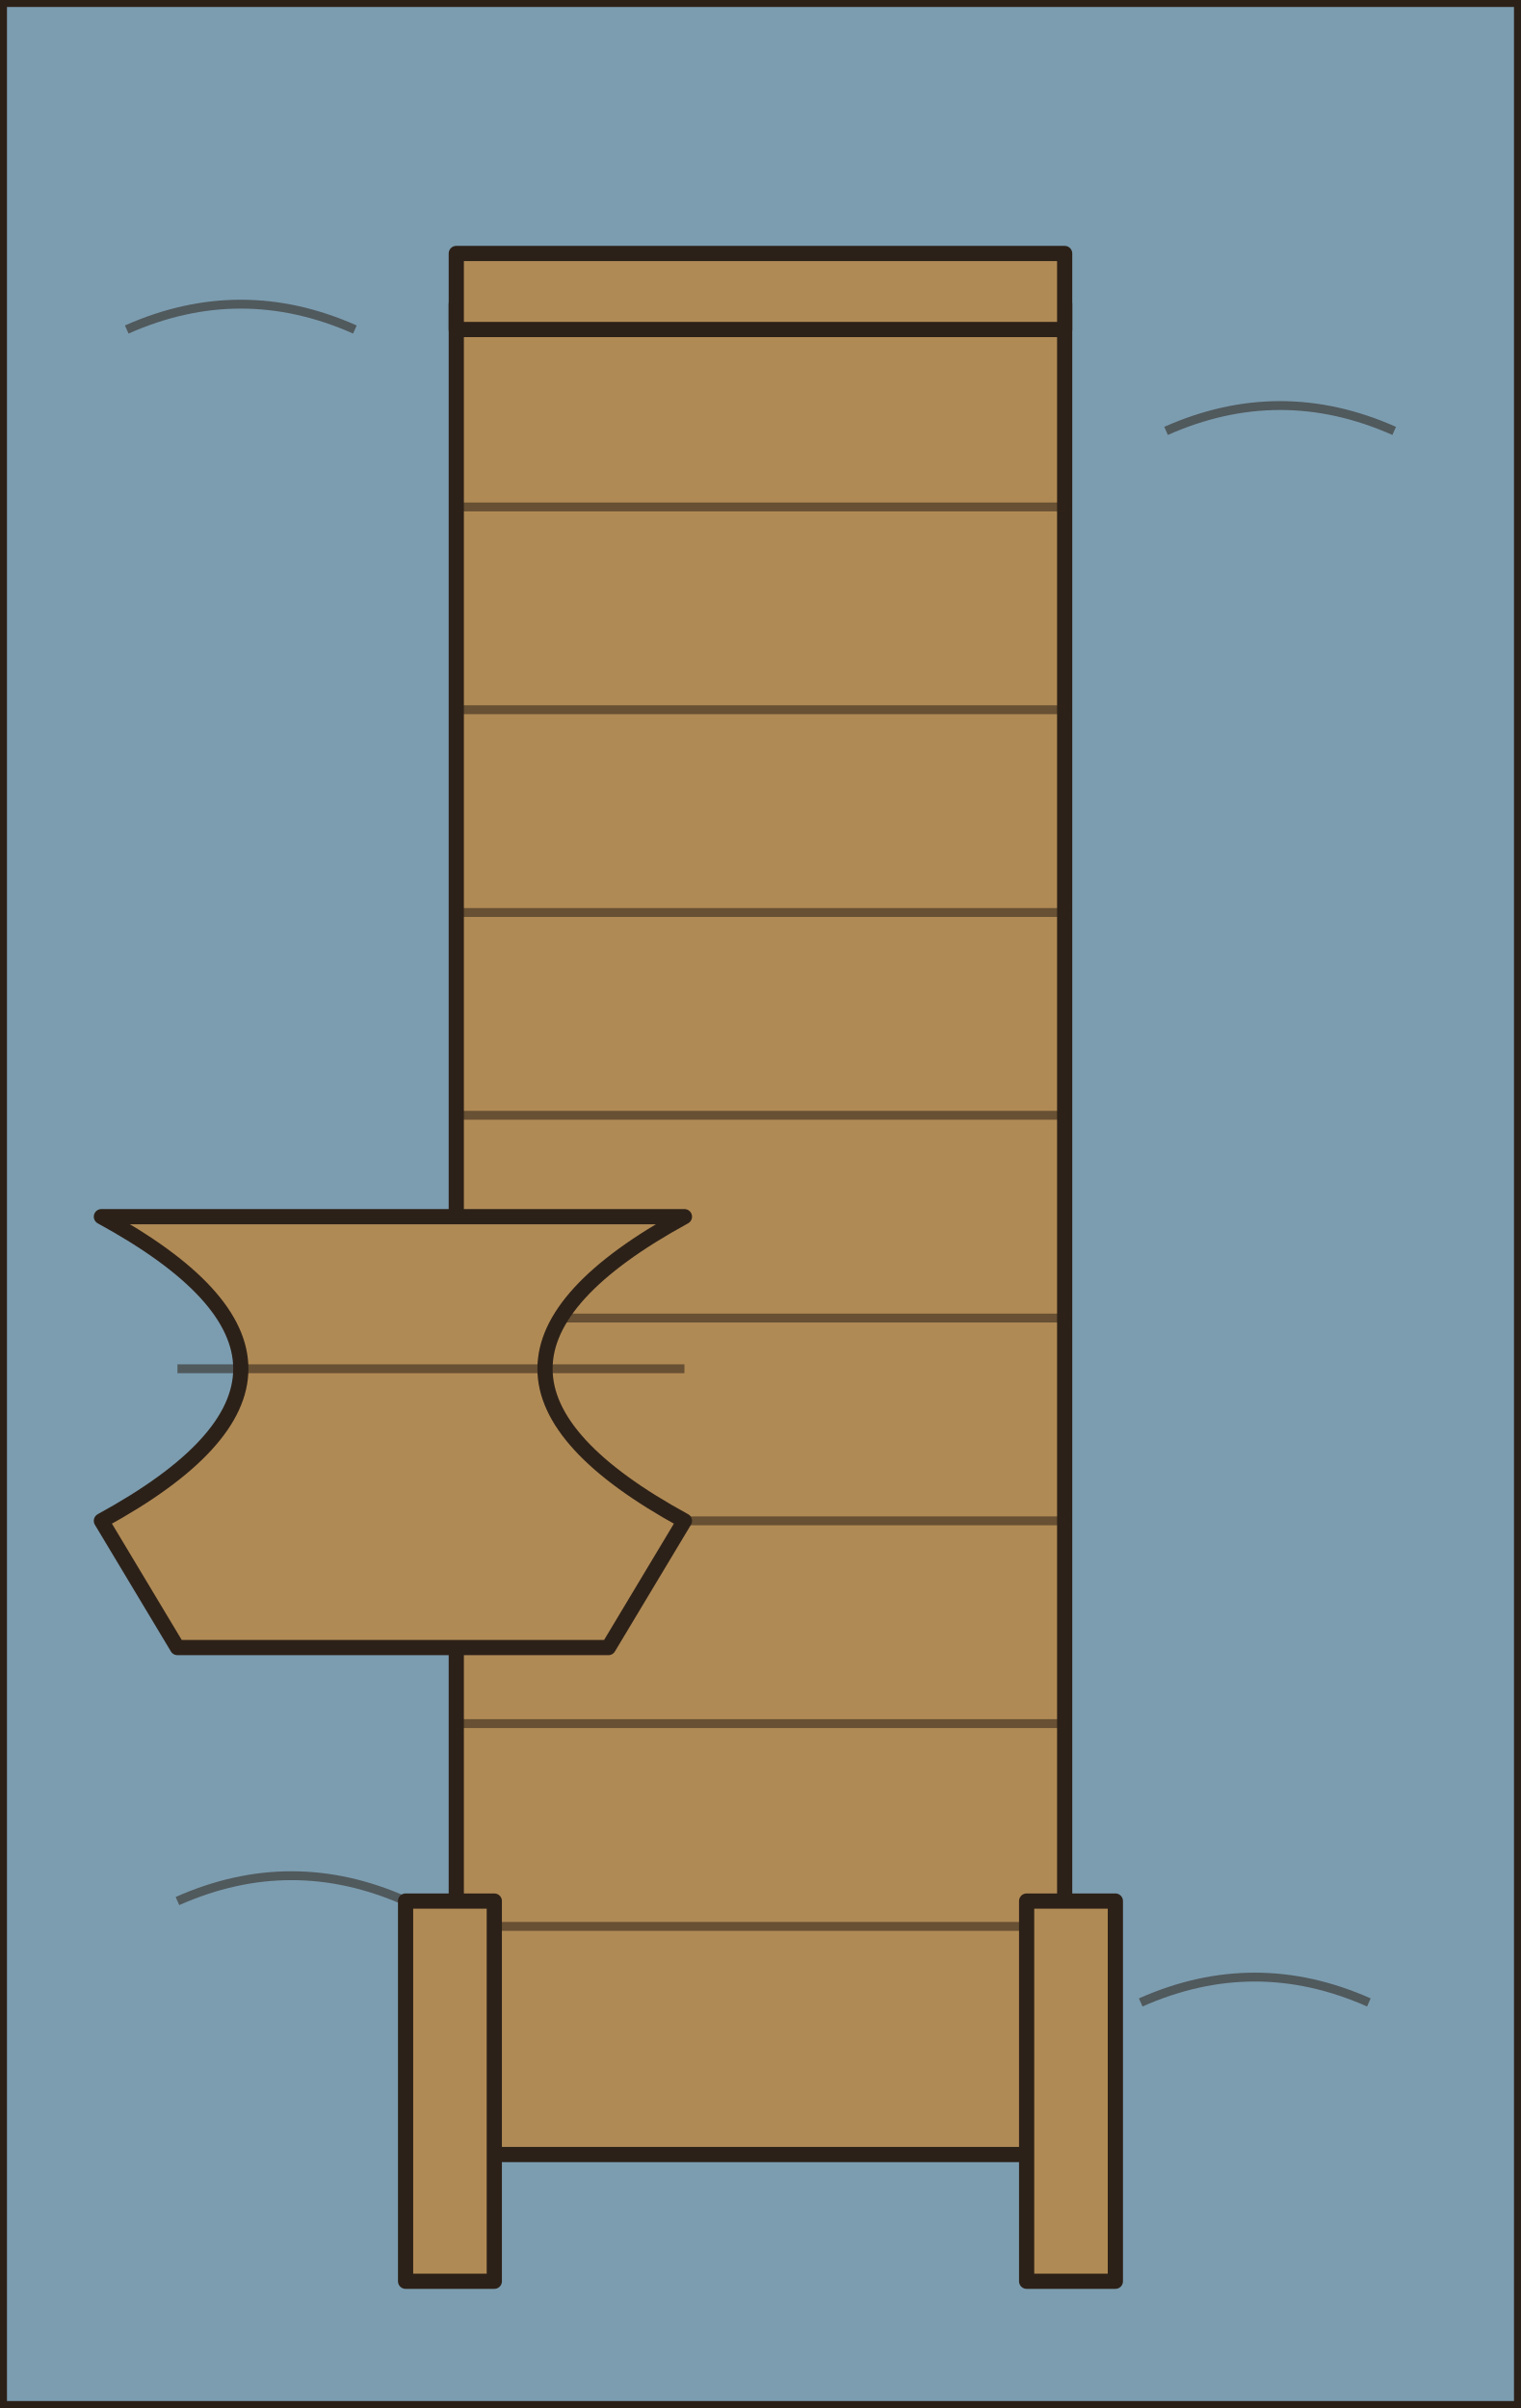
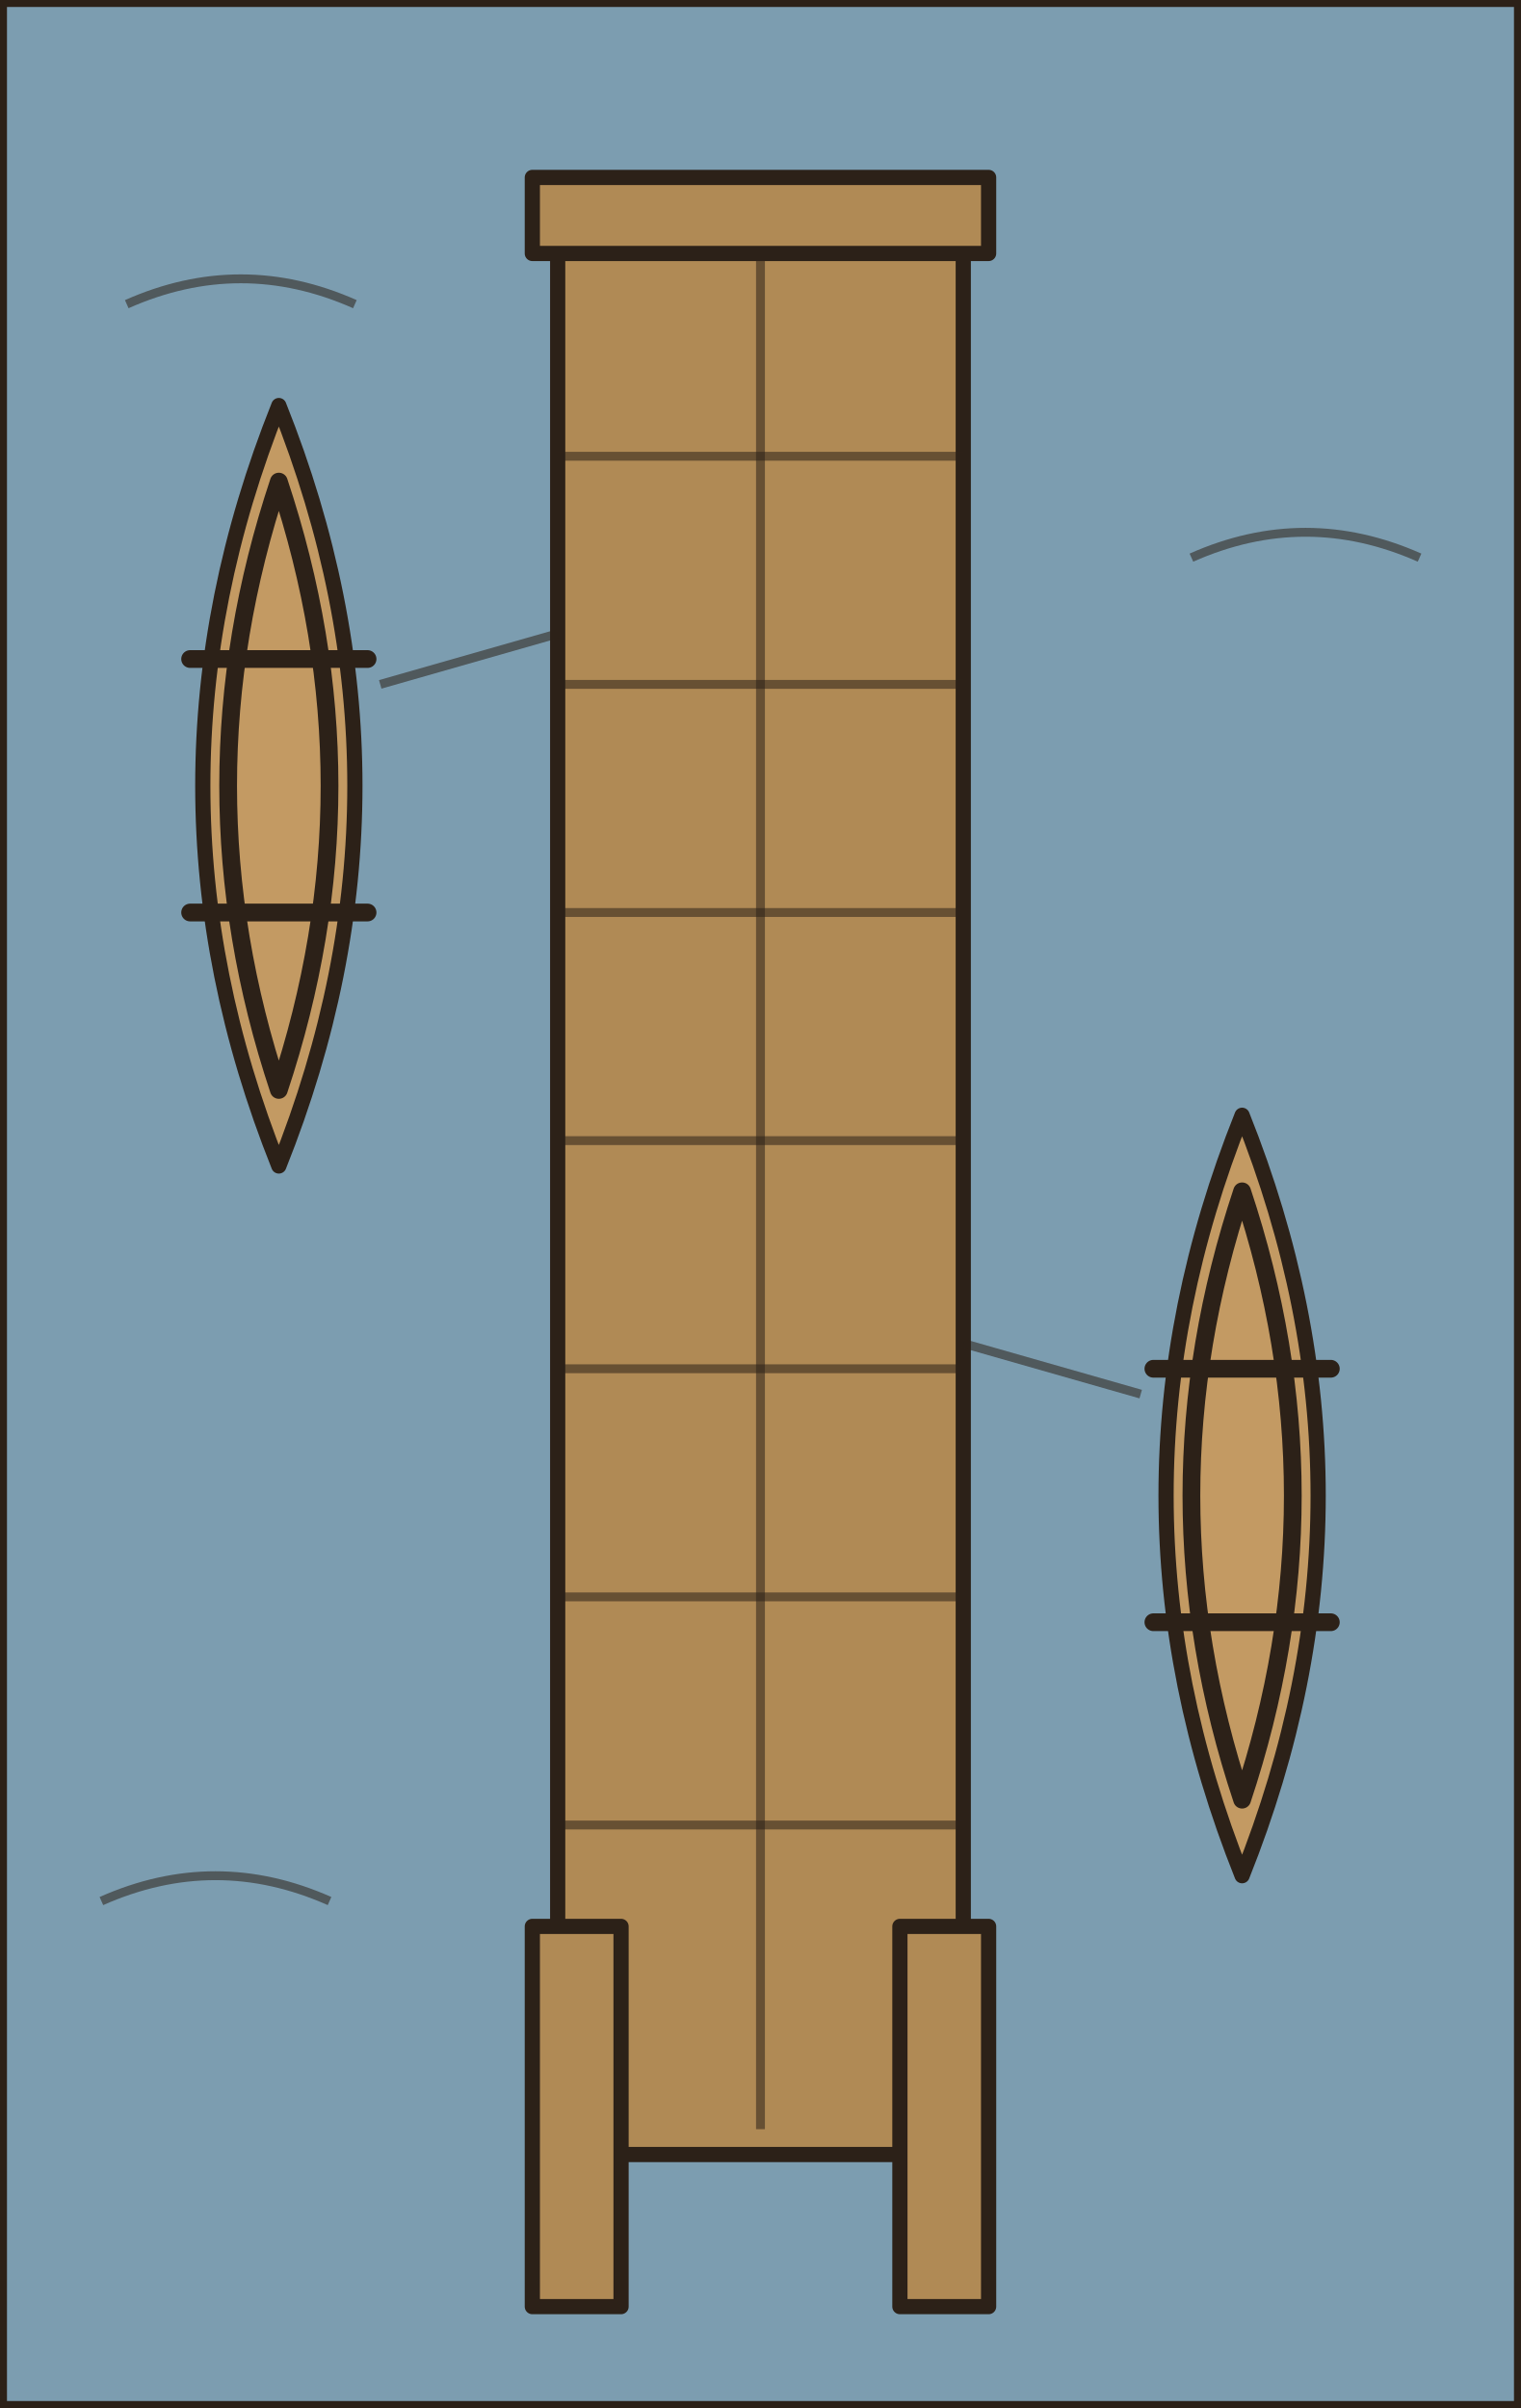
<svg xmlns="http://www.w3.org/2000/svg" viewBox="0 0 120 190">
-   <style>.o{fill:none;stroke:#2c2118;stroke-width:1.4;stroke-linejoin:round;stroke-linecap:round;}.st{fill:#cec3a9;stroke:#2c2118;stroke-width:1.4;stroke-linejoin:round;}.rf{fill:#8a7a64;stroke:#2c2118;stroke-width:1.4;stroke-linejoin:round;}.rf2{fill:#726251;stroke:#2c2118;stroke-width:1.4;stroke-linejoin:round;}.dk{fill:#251f17;stroke:#2c2118;stroke-width:1.2;stroke-linejoin:round;}.wd{fill:#b08a55;stroke:#2c2118;stroke-width:1.2;stroke-linejoin:round;}.mt{fill:#9aa0a6;stroke:#2c2118;stroke-width:1;stroke-linejoin:round;}.acc{fill:#cf9a3a;stroke:#2c2118;stroke-width:1;}.lf{fill:#6f7a4e;stroke:none;}.water{fill:#7c9db0;stroke:#2c2118;stroke-width:1.1;}.thin{fill:none;stroke:#2c2118;stroke-width:0.7;opacity:.55;}.grs{fill:none;stroke:#6f7a4e;stroke-width:1.3;stroke-linecap:round;}.sm{fill:none;stroke:#2c2118;stroke-width:1.3;opacity:.5;stroke-linecap:round;}</style>
+   <style>
+ .o{fill:none;stroke:#2c2118;stroke-width:1.4;stroke-linejoin:round;stroke-linecap:round;}
+ .dk{fill:#251f17;stroke:#2c2118;stroke-width:1.2;stroke-linejoin:round;}
+ .wd{fill:#b08a55;stroke:#2c2118;stroke-width:1.2;stroke-linejoin:round;}
+ .bt{fill:#c39a63;stroke:#2c2118;stroke-width:1.2;stroke-linejoin:round;}
+ .water{fill:#7c9db0;stroke:#2c2118;stroke-width:1.1;}
+ .thin{fill:none;stroke:#2c2118;stroke-width:0.7;opacity:.55;}
+ </style>
  <rect class="water" x="0" y="0" width="120" height="190" />
-   <path class="thin" d="M10,26 q9,-4 18,0 M92,34 q9,-4 18,0 M14,150 q9,-4 18,0 M90,158 q9,-4 18,0" />
-   <rect class="wd" x="36" y="24" width="48" height="146" />
-   <line class="thin" x1="36" y1="40" x2="84" y2="40" />
-   <line class="thin" x1="36" y1="56" x2="84" y2="56" />
-   <line class="thin" x1="36" y1="72" x2="84" y2="72" />
-   <line class="thin" x1="36" y1="88" x2="84" y2="88" />
-   <line class="thin" x1="36" y1="104" x2="84" y2="104" />
-   <line class="thin" x1="36" y1="120" x2="84" y2="120" />
-   <line class="thin" x1="36" y1="136" x2="84" y2="136" />
-   <line class="thin" x1="36" y1="152" x2="84" y2="152" />
-   <rect class="wd" x="32" y="150" width="7" height="30" />
-   <rect class="wd" x="81" y="150" width="7" height="30" />
-   <rect class="wd" x="36" y="20" width="48" height="6" />
-   <path class="wd" d="M8,96 q22,12 0,24 l6,10 h34 l6,-10 q-22,-12 0,-24 Z" />
-   <line class="thin" x1="14" y1="108" x2="54" y2="108" />
+   <path class="thin" d="M8,150 q9,-4 18,0 M94,44 q9,-4 18,0 M10,24 q9,-4 18,0" />
+   <rect class="wd" x="44" y="18" width="32" height="152" />
+   <line class="thin" x1="44" y1="36" x2="76" y2="36" />
+   <line class="thin" x1="44" y1="54" x2="76" y2="54" />
+   <line class="thin" x1="44" y1="72" x2="76" y2="72" />
+   <line class="thin" x1="44" y1="90" x2="76" y2="90" />
+   <line class="thin" x1="44" y1="108" x2="76" y2="108" />
+   <line class="thin" x1="44" y1="126" x2="76" y2="126" />
+   <line class="thin" x1="44" y1="144" x2="76" y2="144" />
+   <line class="thin" x1="60" y1="20" x2="60" y2="168" />
+   <rect class="wd" x="42" y="14" width="36" height="6" />
+   <rect class="wd" x="42" y="152" width="7" height="30" />
+   <rect class="wd" x="71" y="152" width="7" height="30" />
+   <path class="thin" d="M30,54 L44,50 M90,110 L76,106" />
+   <path class="bt" d="M22,32 Q34,62 22,92 Q10,62 22,32 Z" />
+   <path class="o" d="M22,38 Q30,62 22,86 Q14,62 22,38 Z" stroke-width="0.9" />
+   <line class="o" x1="15" y1="52" x2="29" y2="52" stroke-width="0.9" />
+   <line class="o" x1="15" y1="72" x2="29" y2="72" stroke-width="0.9" />
+   <path class="bt" d="M98,88 Q110,118 98,148 Q86,118 98,88 Z" />
+   <path class="o" d="M98,94 Q106,118 98,142 Q90,118 98,94 Z" stroke-width="0.9" />
+   <line class="o" x1="91" y1="108" x2="105" y2="108" stroke-width="0.9" />
+   <line class="o" x1="91" y1="128" x2="105" y2="128" stroke-width="0.9" />
</svg>
